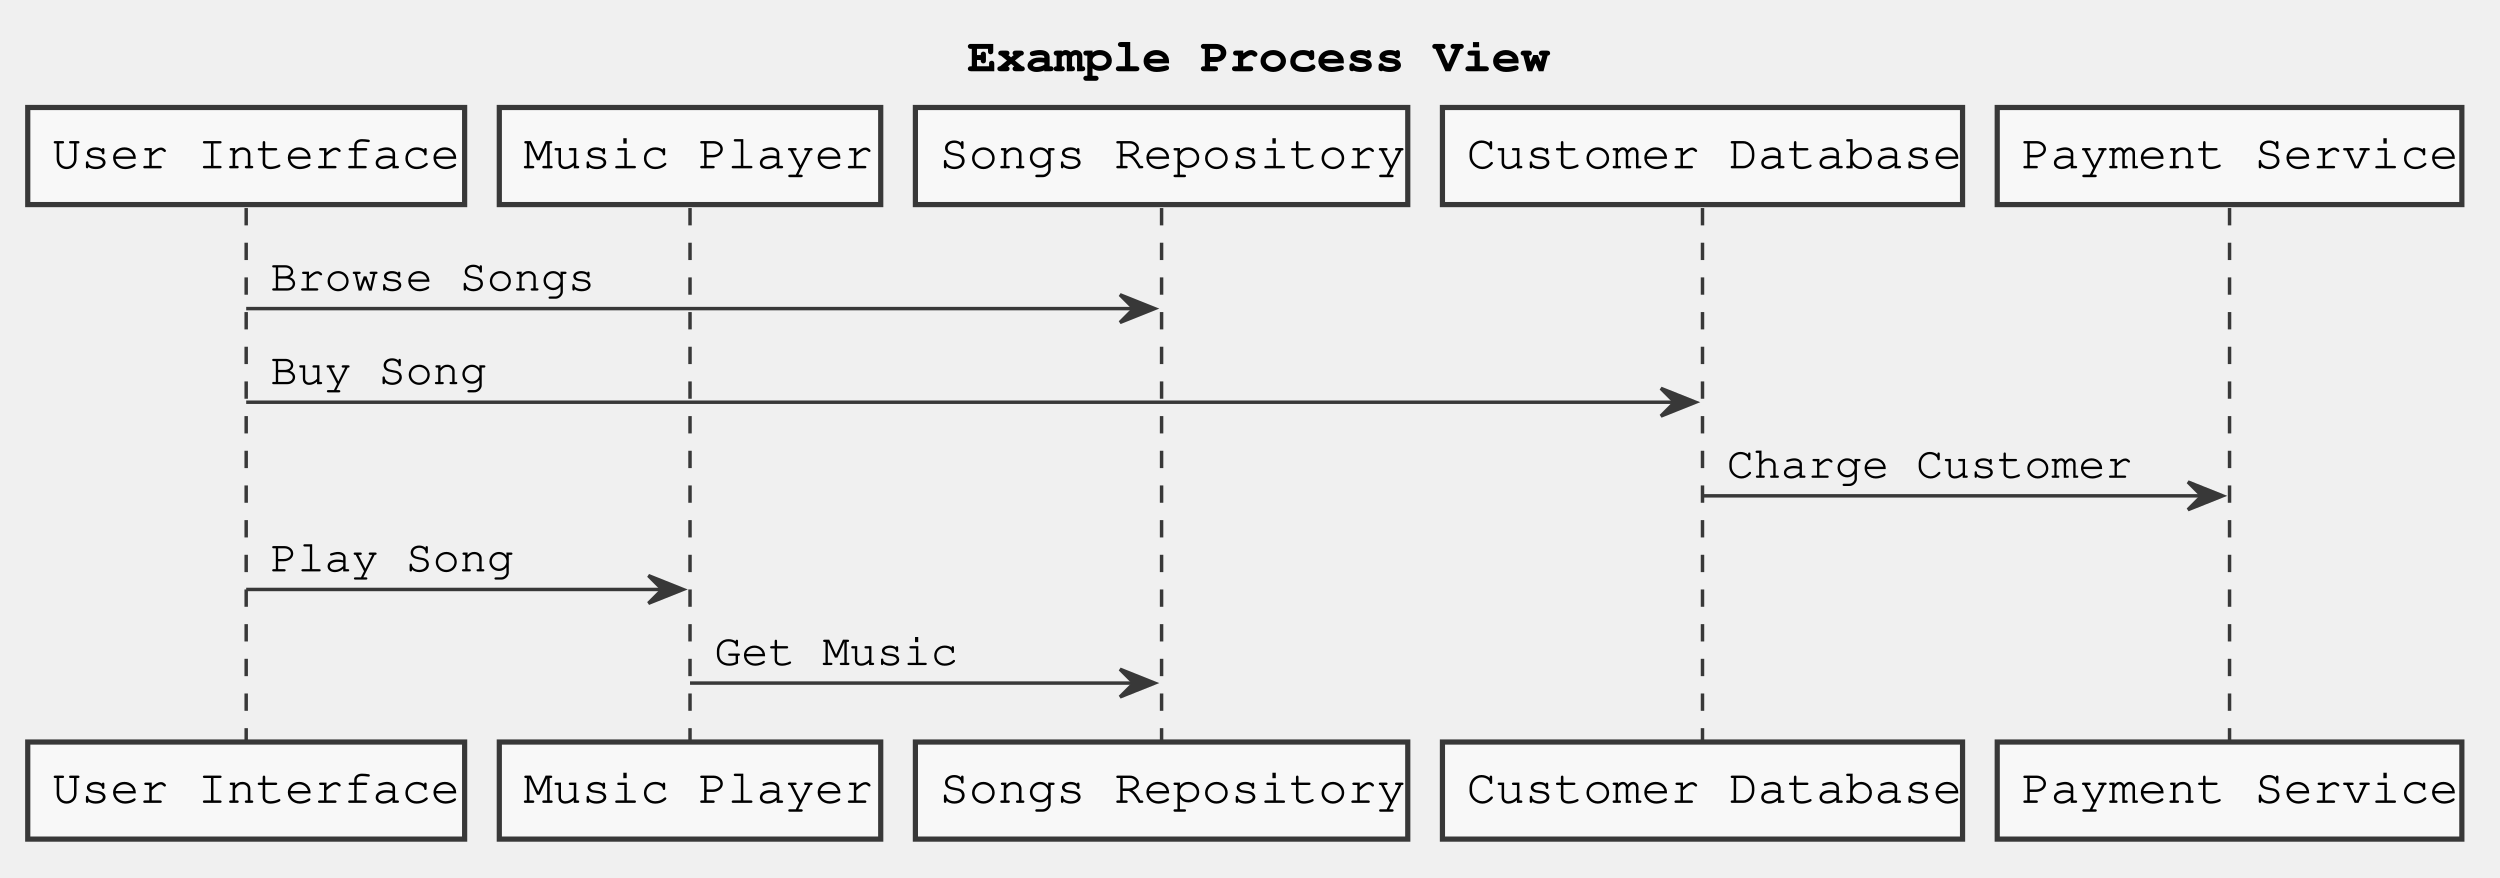
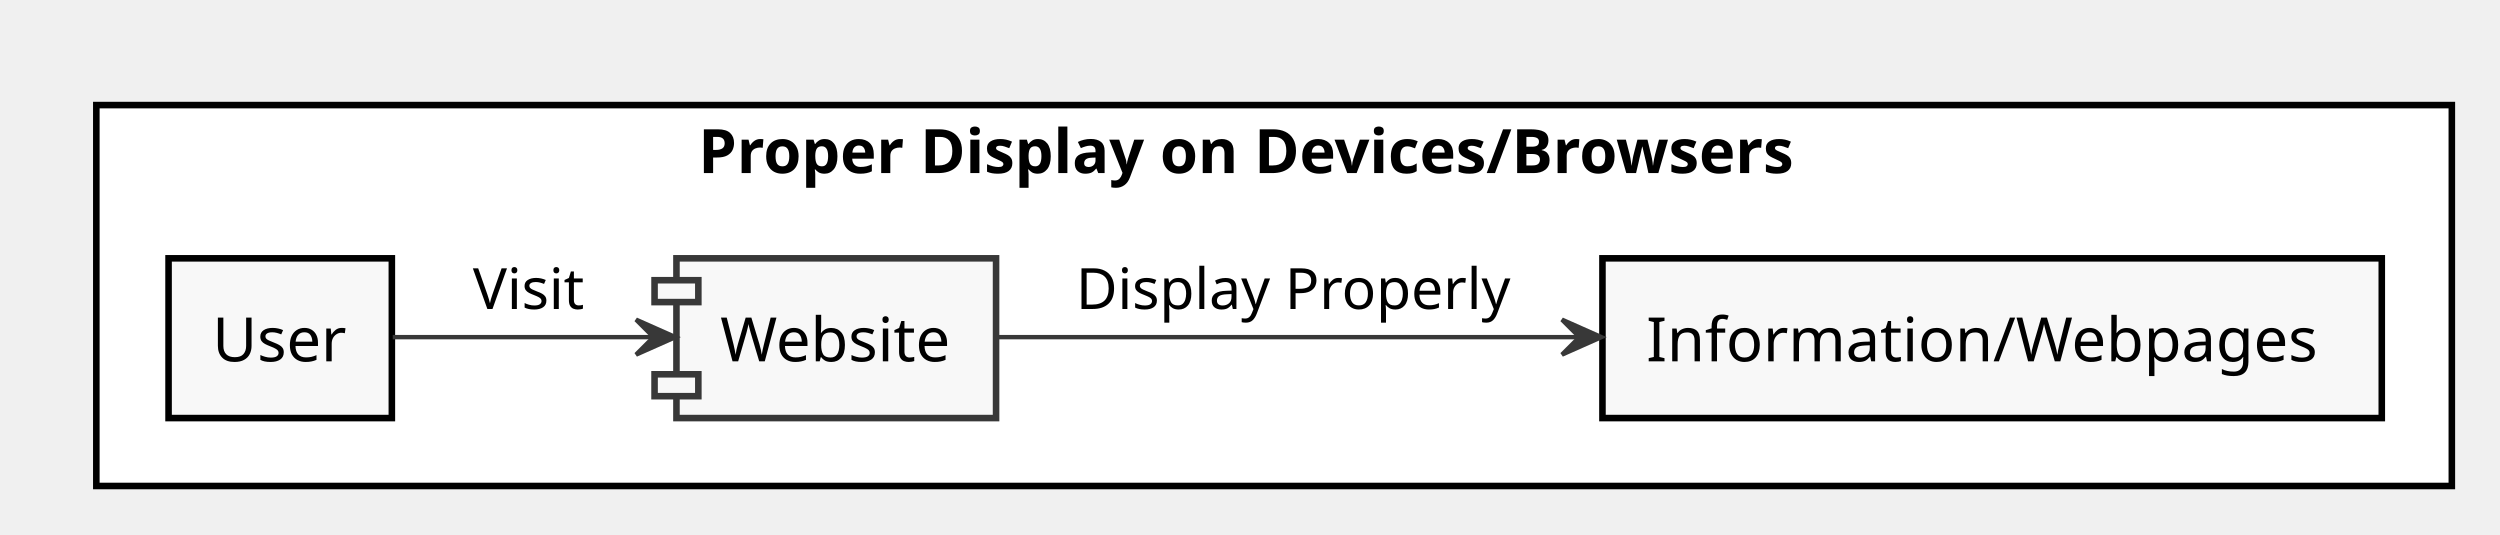
- <svg xmlns="http://www.w3.org/2000/svg" contentScriptType="application/ecmascript" contentStyleType="text/css" height="253px" preserveAspectRatio="none" style="width:721px;height:253px;" version="1.1" viewBox="0 0 721 253" width="721px" zoomAndPan="magnify">
+ <svg xmlns="http://www.w3.org/2000/svg" contentScriptType="application/ecmascript" contentStyleType="text/css" height="122px" preserveAspectRatio="none" style="width:571px;height:122px;" version="1.1" viewBox="0 0 571 122" width="571px" zoomAndPan="magnify">
  <defs />
  <g>
-     <text fill="#000000" font-family="Courier" font-size="14" font-weight="bold" lengthAdjust="spacingAndGlyphs" textLength="160" x="279" y="20.555">Example Process View</text>
-     <line style="stroke: #383838; stroke-width: 1.0; stroke-dasharray: 5.0,5.0;" x1="71" x2="71" y1="60" y2="215" />
-     <line style="stroke: #383838; stroke-width: 1.0; stroke-dasharray: 5.0,5.0;" x1="199" x2="199" y1="60" y2="215" />
-     <line style="stroke: #383838; stroke-width: 1.0; stroke-dasharray: 5.0,5.0;" x1="335" x2="335" y1="60" y2="215" />
-     <line style="stroke: #383838; stroke-width: 1.0; stroke-dasharray: 5.0,5.0;" x1="491" x2="491" y1="60" y2="215" />
-     <line style="stroke: #383838; stroke-width: 1.0; stroke-dasharray: 5.0,5.0;" x1="643" x2="643" y1="60" y2="215" />
-     <rect fill="#F8F8F8" height="28" style="stroke: #383838; stroke-width: 1.5;" width="126" x="8" y="31" />
-     <text fill="#000000" font-family="Courier" font-size="14" lengthAdjust="spacingAndGlyphs" textLength="112" x="15" y="48.555">User Interface</text>
-     <rect fill="#F8F8F8" height="28" style="stroke: #383838; stroke-width: 1.5;" width="126" x="8" y="214" />
-     <text fill="#000000" font-family="Courier" font-size="14" lengthAdjust="spacingAndGlyphs" textLength="112" x="15" y="231.555">User Interface</text>
-     <rect fill="#F8F8F8" height="28" style="stroke: #383838; stroke-width: 1.5;" width="110" x="144" y="31" />
-     <text fill="#000000" font-family="Courier" font-size="14" lengthAdjust="spacingAndGlyphs" textLength="96" x="151" y="48.555">Music Player</text>
-     <rect fill="#F8F8F8" height="28" style="stroke: #383838; stroke-width: 1.5;" width="110" x="144" y="214" />
-     <text fill="#000000" font-family="Courier" font-size="14" lengthAdjust="spacingAndGlyphs" textLength="96" x="151" y="231.555">Music Player</text>
-     <rect fill="#F8F8F8" height="28" style="stroke: #383838; stroke-width: 1.5;" width="142" x="264" y="31" />
-     <text fill="#000000" font-family="Courier" font-size="14" lengthAdjust="spacingAndGlyphs" textLength="128" x="271" y="48.555">Songs Repository</text>
-     <rect fill="#F8F8F8" height="28" style="stroke: #383838; stroke-width: 1.5;" width="142" x="264" y="214" />
-     <text fill="#000000" font-family="Courier" font-size="14" lengthAdjust="spacingAndGlyphs" textLength="128" x="271" y="231.555">Songs Repository</text>
-     <rect fill="#F8F8F8" height="28" style="stroke: #383838; stroke-width: 1.5;" width="150" x="416" y="31" />
-     <text fill="#000000" font-family="Courier" font-size="14" lengthAdjust="spacingAndGlyphs" textLength="136" x="423" y="48.555">Customer Database</text>
-     <rect fill="#F8F8F8" height="28" style="stroke: #383838; stroke-width: 1.5;" width="150" x="416" y="214" />
-     <text fill="#000000" font-family="Courier" font-size="14" lengthAdjust="spacingAndGlyphs" textLength="136" x="423" y="231.555">Customer Database</text>
-     <rect fill="#F8F8F8" height="28" style="stroke: #383838; stroke-width: 1.5;" width="134" x="576" y="31" />
-     <text fill="#000000" font-family="Courier" font-size="14" lengthAdjust="spacingAndGlyphs" textLength="120" x="583" y="48.555">Payment Service</text>
-     <rect fill="#F8F8F8" height="28" style="stroke: #383838; stroke-width: 1.5;" width="134" x="576" y="214" />
-     <text fill="#000000" font-family="Courier" font-size="14" lengthAdjust="spacingAndGlyphs" textLength="120" x="583" y="231.555">Payment Service</text>
-     <polygon fill="#383838" points="323,85,333,89,323,93,327,89" style="stroke: #383838; stroke-width: 1.0;" />
-     <line style="stroke: #383838; stroke-width: 1.0;" x1="71" x2="329" y1="89" y2="89" />
-     <text fill="#000000" font-family="Courier" font-size="13" lengthAdjust="spacingAndGlyphs" textLength="96" x="78" y="83.801">Browse Songs</text>
-     <polygon fill="#383838" points="479,112,489,116,479,120,483,116" style="stroke: #383838; stroke-width: 1.0;" />
-     <line style="stroke: #383838; stroke-width: 1.0;" x1="71" x2="485" y1="116" y2="116" />
-     <text fill="#000000" font-family="Courier" font-size="13" lengthAdjust="spacingAndGlyphs" textLength="64" x="78" y="110.801">Buy Song</text>
-     <polygon fill="#383838" points="631,139,641,143,631,147,635,143" style="stroke: #383838; stroke-width: 1.0;" />
-     <line style="stroke: #383838; stroke-width: 1.0;" x1="491" x2="637" y1="143" y2="143" />
-     <text fill="#000000" font-family="Courier" font-size="13" lengthAdjust="spacingAndGlyphs" textLength="120" x="498" y="137.801">Charge Customer</text>
-     <polygon fill="#383838" points="187,166,197,170,187,174,191,170" style="stroke: #383838; stroke-width: 1.0;" />
-     <line style="stroke: #383838; stroke-width: 1.0;" x1="71" x2="193" y1="170" y2="170" />
-     <text fill="#000000" font-family="Courier" font-size="13" lengthAdjust="spacingAndGlyphs" textLength="72" x="78" y="164.801">Play Song</text>
-     <polygon fill="#383838" points="323,193,333,197,323,201,327,197" style="stroke: #383838; stroke-width: 1.0;" />
-     <line style="stroke: #383838; stroke-width: 1.0;" x1="199" x2="329" y1="197" y2="197" />
-     <text fill="#000000" font-family="Courier" font-size="13" lengthAdjust="spacingAndGlyphs" textLength="72" x="206" y="191.801">Get Music</text>
+     <rect fill="#FFFFFF" height="87" style="stroke: #000000; stroke-width: 1.5;" width="538" x="22" y="24" />
+     <text fill="#000000" font-family="sans-serif" font-size="14" font-weight="bold" lengthAdjust="spacingAndGlyphs" textLength="263" x="159.5" y="39.535">Proper Display on Devices/Browsers</text>
+     <rect fill="#F8F8F8" height="36.488" style="stroke: #000000; stroke-width: 1.5;" width="51" x="38.5" y="59" />
+     <text fill="#000000" font-family="sans-serif" font-size="14" lengthAdjust="spacingAndGlyphs" textLength="31" x="48.5" y="82.535">User</text>
+     <rect fill="#F8F8F8" height="36.488" style="stroke: #000000; stroke-width: 1.5;" width="178" x="366" y="59" />
+     <text fill="#000000" font-family="sans-serif" font-size="14" lengthAdjust="spacingAndGlyphs" textLength="158" x="376" y="82.535">Information/Webpages</text>
+     <rect fill="#F8F8F8" height="36.488" style="stroke: #383838; stroke-width: 1.5;" width="73" x="154.5" y="59" />
+     <rect fill="#F8F8F8" height="5" style="stroke: #383838; stroke-width: 1.5;" width="10" x="149.5" y="64" />
+     <rect fill="#F8F8F8" height="5" style="stroke: #383838; stroke-width: 1.5;" width="10" x="149.5" y="85.488" />
+     <text fill="#000000" font-family="sans-serif" font-size="14" lengthAdjust="spacingAndGlyphs" textLength="53" x="164.5" y="82.535">Website</text>
+     <path d="M89.7,77 C106.73,77 129.47,77 149.09,77 " fill="none" id="Source-&gt;Website" style="stroke: #383838; stroke-width: 1.0;" />
+     <polygon fill="#383838" points="154.27,77,145.27,73,149.27,77,145.27,81,154.27,77" style="stroke: #383838; stroke-width: 1.0;" />
+     <text fill="#000000" font-family="sans-serif" font-size="13" lengthAdjust="spacingAndGlyphs" textLength="28" x="108" y="70.568">Visit</text>
+     <path d="M227.71,77 C262.02,77 314.72,77 360.75,77 " fill="none" id="Website-&gt;Measure" style="stroke: #383838; stroke-width: 1.0;" />
+     <polygon fill="#383838" points="365.75,77,356.75,73,360.75,77,356.75,81,365.75,77" style="stroke: #383838; stroke-width: 1.0;" />
+     <text fill="#000000" font-family="sans-serif" font-size="13" lengthAdjust="spacingAndGlyphs" textLength="102" x="245.75" y="70.568">Display Properly</text>
  </g>
</svg>
